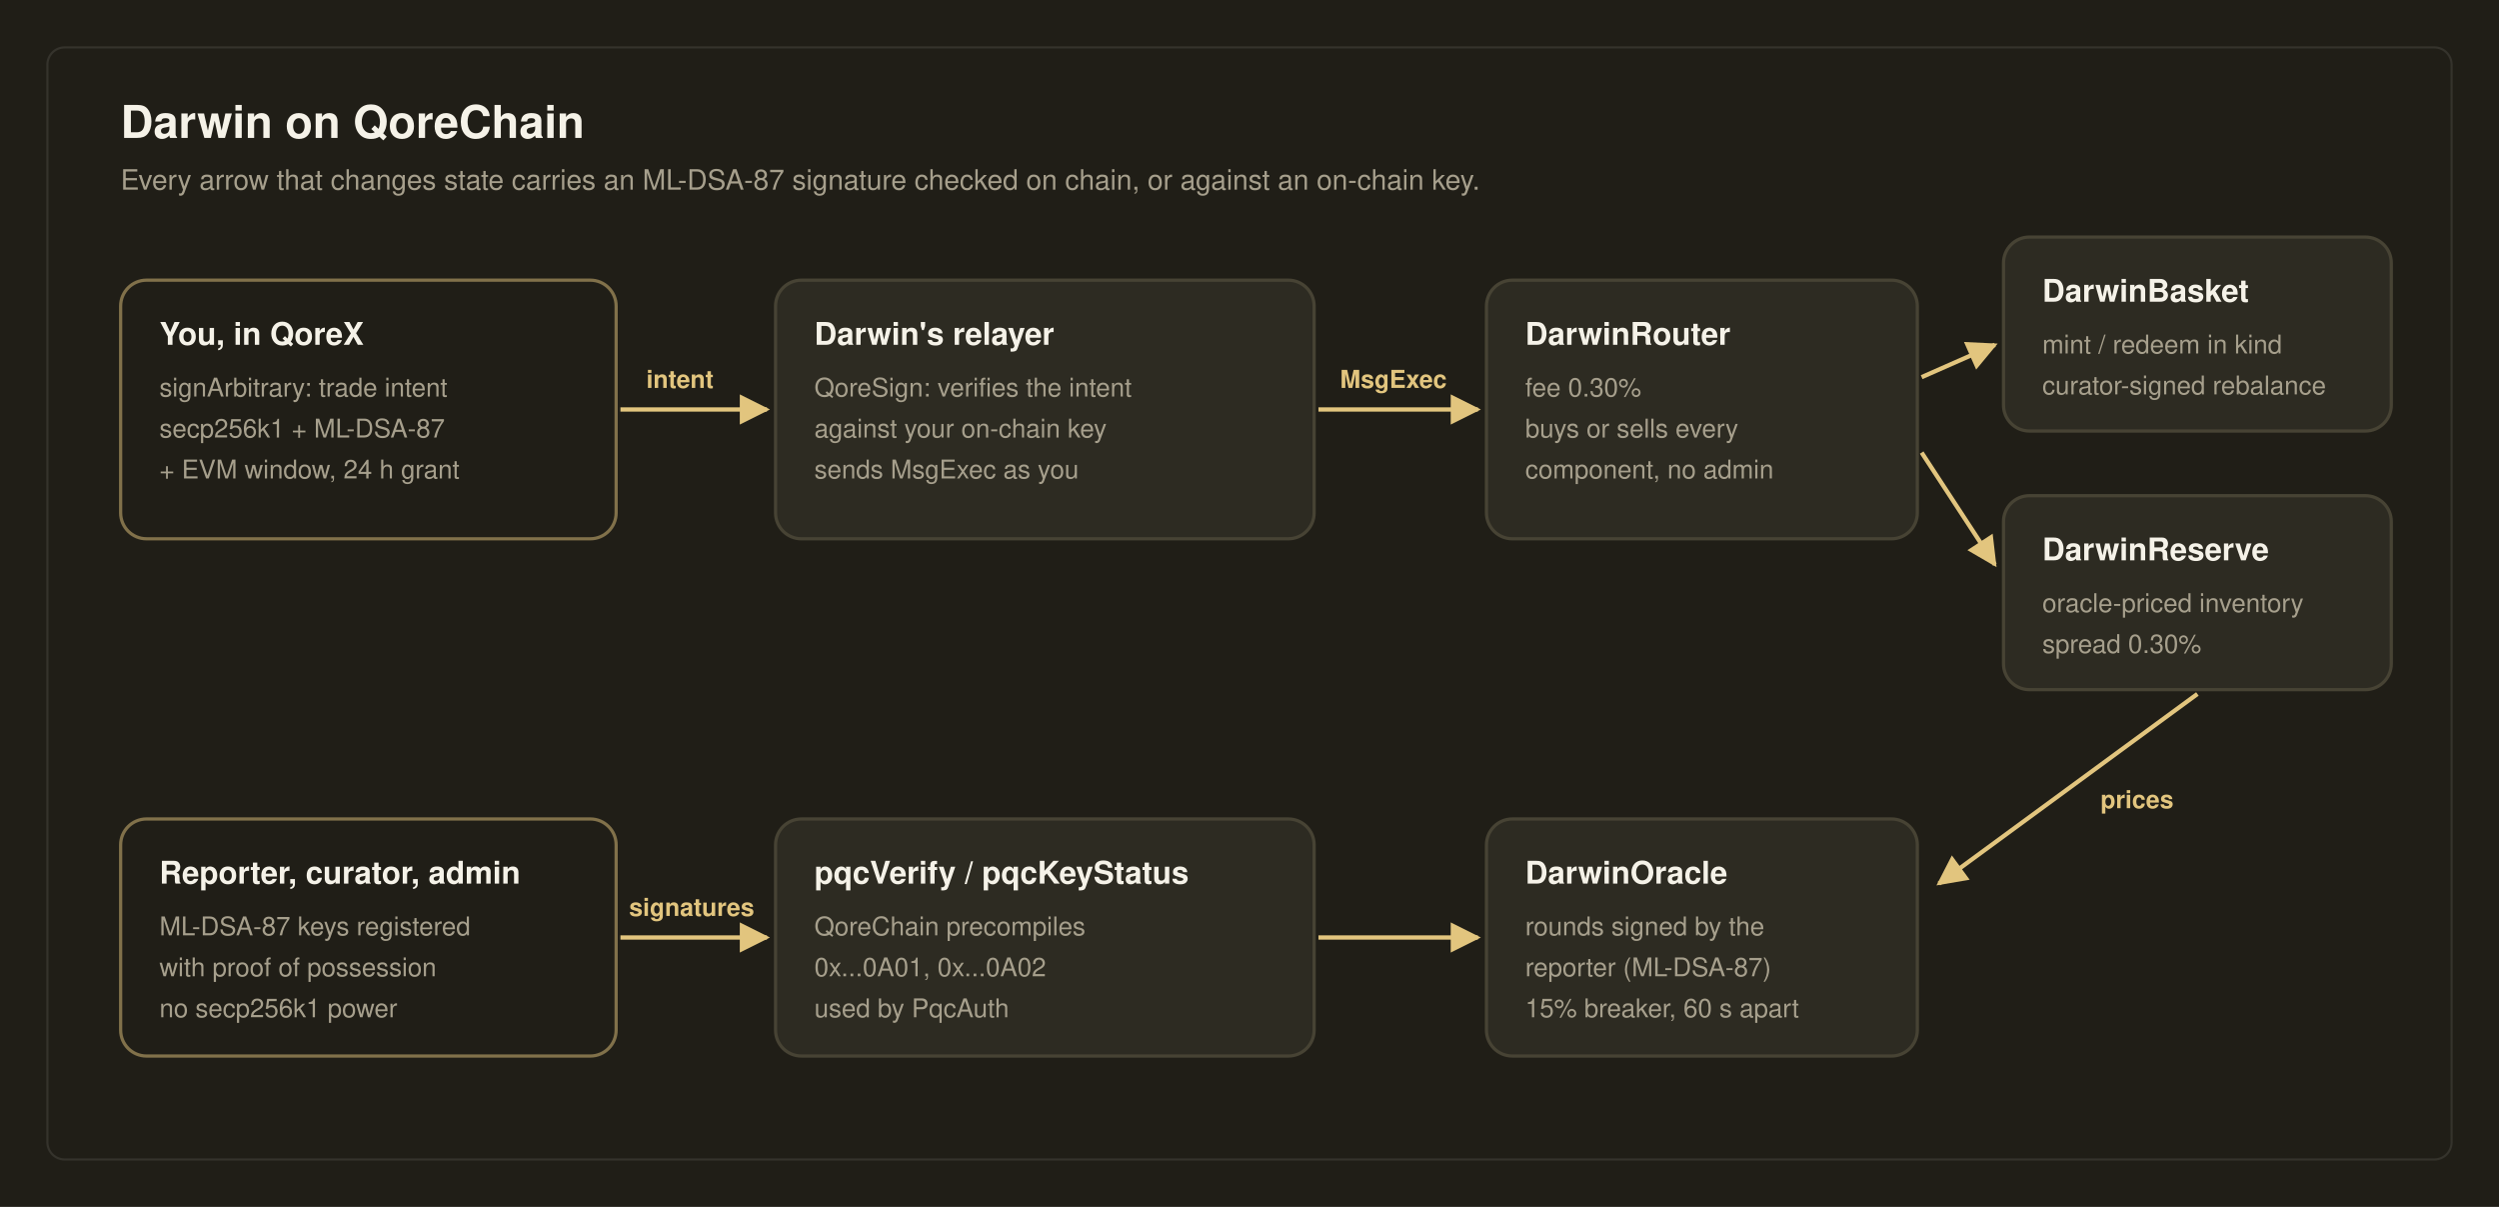
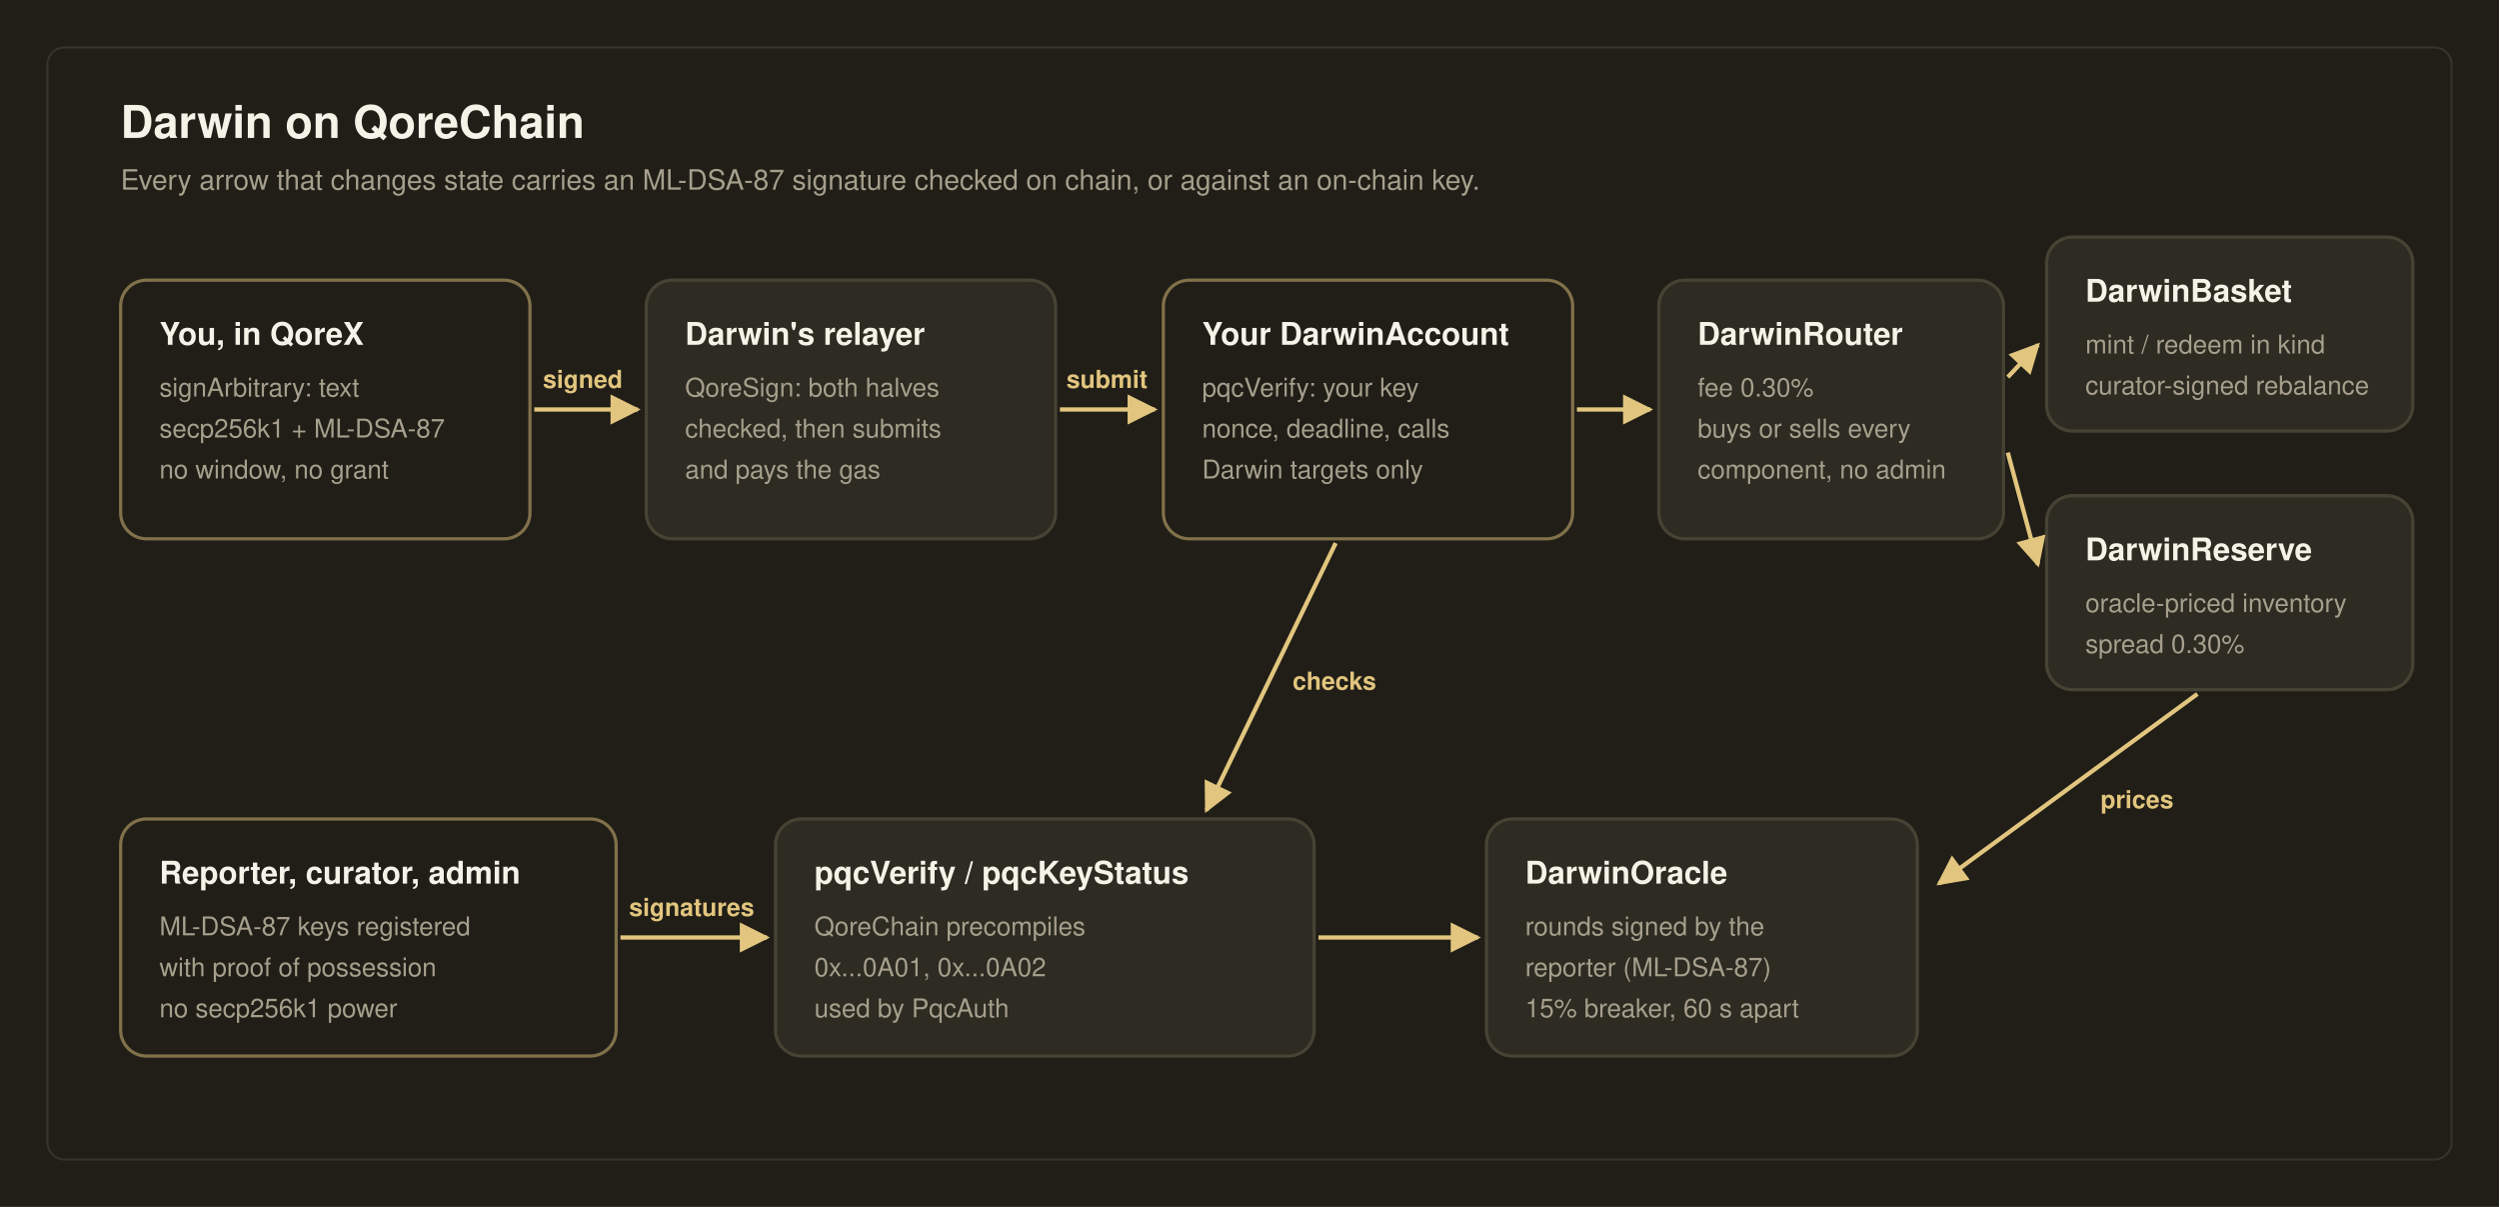
<svg xmlns="http://www.w3.org/2000/svg" viewBox="0 0 1160 560" width="1160" height="560" font-family="Geist, Helvetica Neue, Helvetica, Arial, sans-serif">
  <defs>
    <marker id="b" viewBox="0 0 10 10" refX="9" refY="5" markerWidth="7" markerHeight="7" orient="auto-start-reverse">
      <path d="M0,0 L10,5 L0,10 z" fill="#e2c57e" />
    </marker>
    <linearGradient id="gold" x1="0" y1="0" x2="1" y2="1">
      <stop offset="0" stop-color="#a9813f" />
      <stop offset="0.18" stop-color="#bb9450" />
      <stop offset="0.38" stop-color="#cdab6b" />
      <stop offset="0.58" stop-color="#c09c5b" />
      <stop offset="0.80" stop-color="#ae8743" />
      <stop offset="1" stop-color="#94702f" />
    </linearGradient>
  </defs>
  <rect width="1160" height="560" fill="#201e17" />
  <rect x="22" y="22" width="1116" height="516" fill="none" stroke="#f5f2e8" stroke-opacity="0.10" rx="8" />
  <text x="56" y="64" fill="#f5f2e8" font-size="21" font-weight="600">Darwin on QoreChain</text>
  <text x="56" y="88" fill="#a69f8c" font-size="13">Every arrow that changes state carries an ML-DSA-87 signature checked on chain, or against an on-chain key.</text>
-   <rect x="56" y="130" width="230" height="120" rx="12" fill="#201e17" stroke="#e2c57e" stroke-opacity="0.5" stroke-width="1.5" />
+   <rect x="56" y="130" width="190" height="120" rx="12" fill="#201e17" stroke="#e2c57e" stroke-opacity="0.5" stroke-width="1.5" />
  <text x="74" y="160" fill="#f5f2e8" font-size="14.5" font-weight="700">You, in QoreX</text>
-   <text x="74" y="184" fill="#a69f8c" font-size="12">signArbitrary: trade intent</text>
+   <text x="74" y="184" fill="#a69f8c" font-size="12">signArbitrary: text</text>
  <text x="74" y="203" fill="#a69f8c" font-size="12">secp256k1 + ML-DSA-87</text>
-   <text x="74" y="222" fill="#a69f8c" font-size="12">+ EVM window, 24 h grant</text>
-   <rect x="360" y="130" width="250" height="120" rx="12" fill="#2d2b22" stroke="#474334" stroke-width="1.5" />
-   <text x="378" y="160" fill="#f5f2e8" font-size="14.5" font-weight="700">Darwin's relayer</text>
-   <text x="378" y="184" fill="#a69f8c" font-size="12">QoreSign: verifies the intent</text>
-   <text x="378" y="203" fill="#a69f8c" font-size="12">against your on-chain key</text>
-   <text x="378" y="222" fill="#a69f8c" font-size="12">sends MsgExec as you</text>
-   <rect x="690" y="130" width="200" height="120" rx="12" fill="#2d2b22" stroke="#474334" stroke-width="1.5" />
-   <text x="708" y="160" fill="#f5f2e8" font-size="14.5" font-weight="700">DarwinRouter</text>
-   <text x="708" y="184" fill="#a69f8c" font-size="12">fee 0.30%</text>
-   <text x="708" y="203" fill="#a69f8c" font-size="12">buys or sells every</text>
-   <text x="708" y="222" fill="#a69f8c" font-size="12">component, no admin</text>
-   <rect x="930" y="110" width="180" height="90" rx="12" fill="#2d2b22" stroke="#474334" stroke-width="1.5" />
-   <text x="948" y="140" fill="#f5f2e8" font-size="14.5" font-weight="700">DarwinBasket</text>
-   <text x="948" y="164" fill="#a69f8c" font-size="12">mint / redeem in kind</text>
-   <text x="948" y="183" fill="#a69f8c" font-size="12">curator-signed rebalance</text>
-   <rect x="930" y="230" width="180" height="90" rx="12" fill="#2d2b22" stroke="#474334" stroke-width="1.5" />
-   <text x="948" y="260" fill="#f5f2e8" font-size="14.5" font-weight="700">DarwinReserve</text>
-   <text x="948" y="284" fill="#a69f8c" font-size="12">oracle-priced inventory</text>
-   <text x="948" y="303" fill="#a69f8c" font-size="12">spread 0.30%</text>
+   <text x="74" y="222" fill="#a69f8c" font-size="12">no window, no grant</text>
+   <rect x="300" y="130" width="190" height="120" rx="12" fill="#2d2b22" stroke="#474334" stroke-width="1.5" />
+   <text x="318" y="160" fill="#f5f2e8" font-size="14.5" font-weight="700">Darwin's relayer</text>
+   <text x="318" y="184" fill="#a69f8c" font-size="12">QoreSign: both halves</text>
+   <text x="318" y="203" fill="#a69f8c" font-size="12">checked, then submits</text>
+   <text x="318" y="222" fill="#a69f8c" font-size="12">and pays the gas</text>
+   <rect x="540" y="130" width="190" height="120" rx="12" fill="#201e17" stroke="#e2c57e" stroke-opacity="0.5" stroke-width="1.5" />
+   <text x="558" y="160" fill="#f5f2e8" font-size="14.5" font-weight="700">Your DarwinAccount</text>
+   <text x="558" y="184" fill="#a69f8c" font-size="12">pqcVerify: your key</text>
+   <text x="558" y="203" fill="#a69f8c" font-size="12">nonce, deadline, calls</text>
+   <text x="558" y="222" fill="#a69f8c" font-size="12">Darwin targets only</text>
+   <rect x="770" y="130" width="160" height="120" rx="12" fill="#2d2b22" stroke="#474334" stroke-width="1.5" />
+   <text x="788" y="160" fill="#f5f2e8" font-size="14.5" font-weight="700">DarwinRouter</text>
+   <text x="788" y="184" fill="#a69f8c" font-size="12">fee 0.30%</text>
+   <text x="788" y="203" fill="#a69f8c" font-size="12">buys or sells every</text>
+   <text x="788" y="222" fill="#a69f8c" font-size="12">component, no admin</text>
+   <rect x="950" y="110" width="170" height="90" rx="12" fill="#2d2b22" stroke="#474334" stroke-width="1.5" />
+   <text x="968" y="140" fill="#f5f2e8" font-size="14.5" font-weight="700">DarwinBasket</text>
+   <text x="968" y="164" fill="#a69f8c" font-size="12">mint / redeem in kind</text>
+   <text x="968" y="183" fill="#a69f8c" font-size="12">curator-signed rebalance</text>
+   <rect x="950" y="230" width="170" height="90" rx="12" fill="#2d2b22" stroke="#474334" stroke-width="1.5" />
+   <text x="968" y="260" fill="#f5f2e8" font-size="14.5" font-weight="700">DarwinReserve</text>
+   <text x="968" y="284" fill="#a69f8c" font-size="12">oracle-priced inventory</text>
+   <text x="968" y="303" fill="#a69f8c" font-size="12">spread 0.30%</text>
  <rect x="690" y="380" width="200" height="110" rx="12" fill="#2d2b22" stroke="#474334" stroke-width="1.5" />
  <text x="708" y="410" fill="#f5f2e8" font-size="14.5" font-weight="700">DarwinOracle</text>
  <text x="708" y="434" fill="#a69f8c" font-size="12">rounds signed by the</text>
  <text x="708" y="453" fill="#a69f8c" font-size="12">reporter (ML-DSA-87)</text>
  <text x="708" y="472" fill="#a69f8c" font-size="12">15% breaker, 60 s apart</text>
  <rect x="360" y="380" width="250" height="110" rx="12" fill="#2d2b22" stroke="#474334" stroke-width="1.5" />
  <text x="378" y="410" fill="#f5f2e8" font-size="14.5" font-weight="700">pqcVerify / pqcKeyStatus</text>
  <text x="378" y="434" fill="#a69f8c" font-size="12">QoreChain precompiles</text>
  <text x="378" y="453" fill="#a69f8c" font-size="12">0x...0A01, 0x...0A02</text>
  <text x="378" y="472" fill="#a69f8c" font-size="12">used by PqcAuth</text>
  <rect x="56" y="380" width="230" height="110" rx="12" fill="#201e17" stroke="#e2c57e" stroke-opacity="0.5" stroke-width="1.5" />
  <text x="74" y="410" fill="#f5f2e8" font-size="14.5" font-weight="700">Reporter, curator, admin</text>
  <text x="74" y="434" fill="#a69f8c" font-size="12">ML-DSA-87 keys registered</text>
  <text x="74" y="453" fill="#a69f8c" font-size="12">with proof of possession</text>
  <text x="74" y="472" fill="#a69f8c" font-size="12">no secp256k1 power</text>
-   <path d="M288 190 L356 190" stroke="#e2c57e" stroke-width="2" marker-end="url(#b)" />
-   <text x="300" y="180" fill="#e2c57e" font-size="11.5" font-weight="600">intent</text>
-   <path d="M612 190 L686 190" stroke="#e2c57e" stroke-width="2" marker-end="url(#b)" />
-   <text x="622" y="180" fill="#e2c57e" font-size="11.5" font-weight="600">MsgExec</text>
-   <path d="M892 175 L926 160" stroke="#e2c57e" stroke-width="2" marker-end="url(#b)" />
-   <path d="M892 210 L926 262" stroke="#e2c57e" stroke-width="2" marker-end="url(#b)" />
+   <path d="M248 190 L296 190" stroke="#e2c57e" stroke-width="2" marker-end="url(#b)" />
+   <text x="252" y="180" fill="#e2c57e" font-size="11.5" font-weight="600">signed</text>
+   <path d="M492 190 L536 190" stroke="#e2c57e" stroke-width="2" marker-end="url(#b)" />
+   <text x="495" y="180" fill="#e2c57e" font-size="11.5" font-weight="600">submit</text>
+   <path d="M732 190 L766 190" stroke="#e2c57e" stroke-width="2" marker-end="url(#b)" />
+   <path d="M932 175 L946 160" stroke="#e2c57e" stroke-width="2" marker-end="url(#b)" />
+   <path d="M932 210 L946 262" stroke="#e2c57e" stroke-width="2" marker-end="url(#b)" />
+   <path d="M620 252 L560 376" stroke="#e2c57e" stroke-width="2" marker-end="url(#b)" />
+   <text x="600" y="320" fill="#e2c57e" font-size="11.5" font-weight="600">checks</text>
  <path d="M1020 322 L900 410" stroke="#e2c57e" stroke-width="2" marker-end="url(#b)" />
  <text x="975" y="375" fill="#e2c57e" font-size="11.5" font-weight="600">prices</text>
  <path d="M288 435 L356 435" stroke="#e2c57e" stroke-width="2" marker-end="url(#b)" />
  <text x="292" y="425" fill="#e2c57e" font-size="11.5" font-weight="600">signatures</text>
  <path d="M612 435 L686 435" stroke="#e2c57e" stroke-width="2" marker-end="url(#b)" />
</svg>
